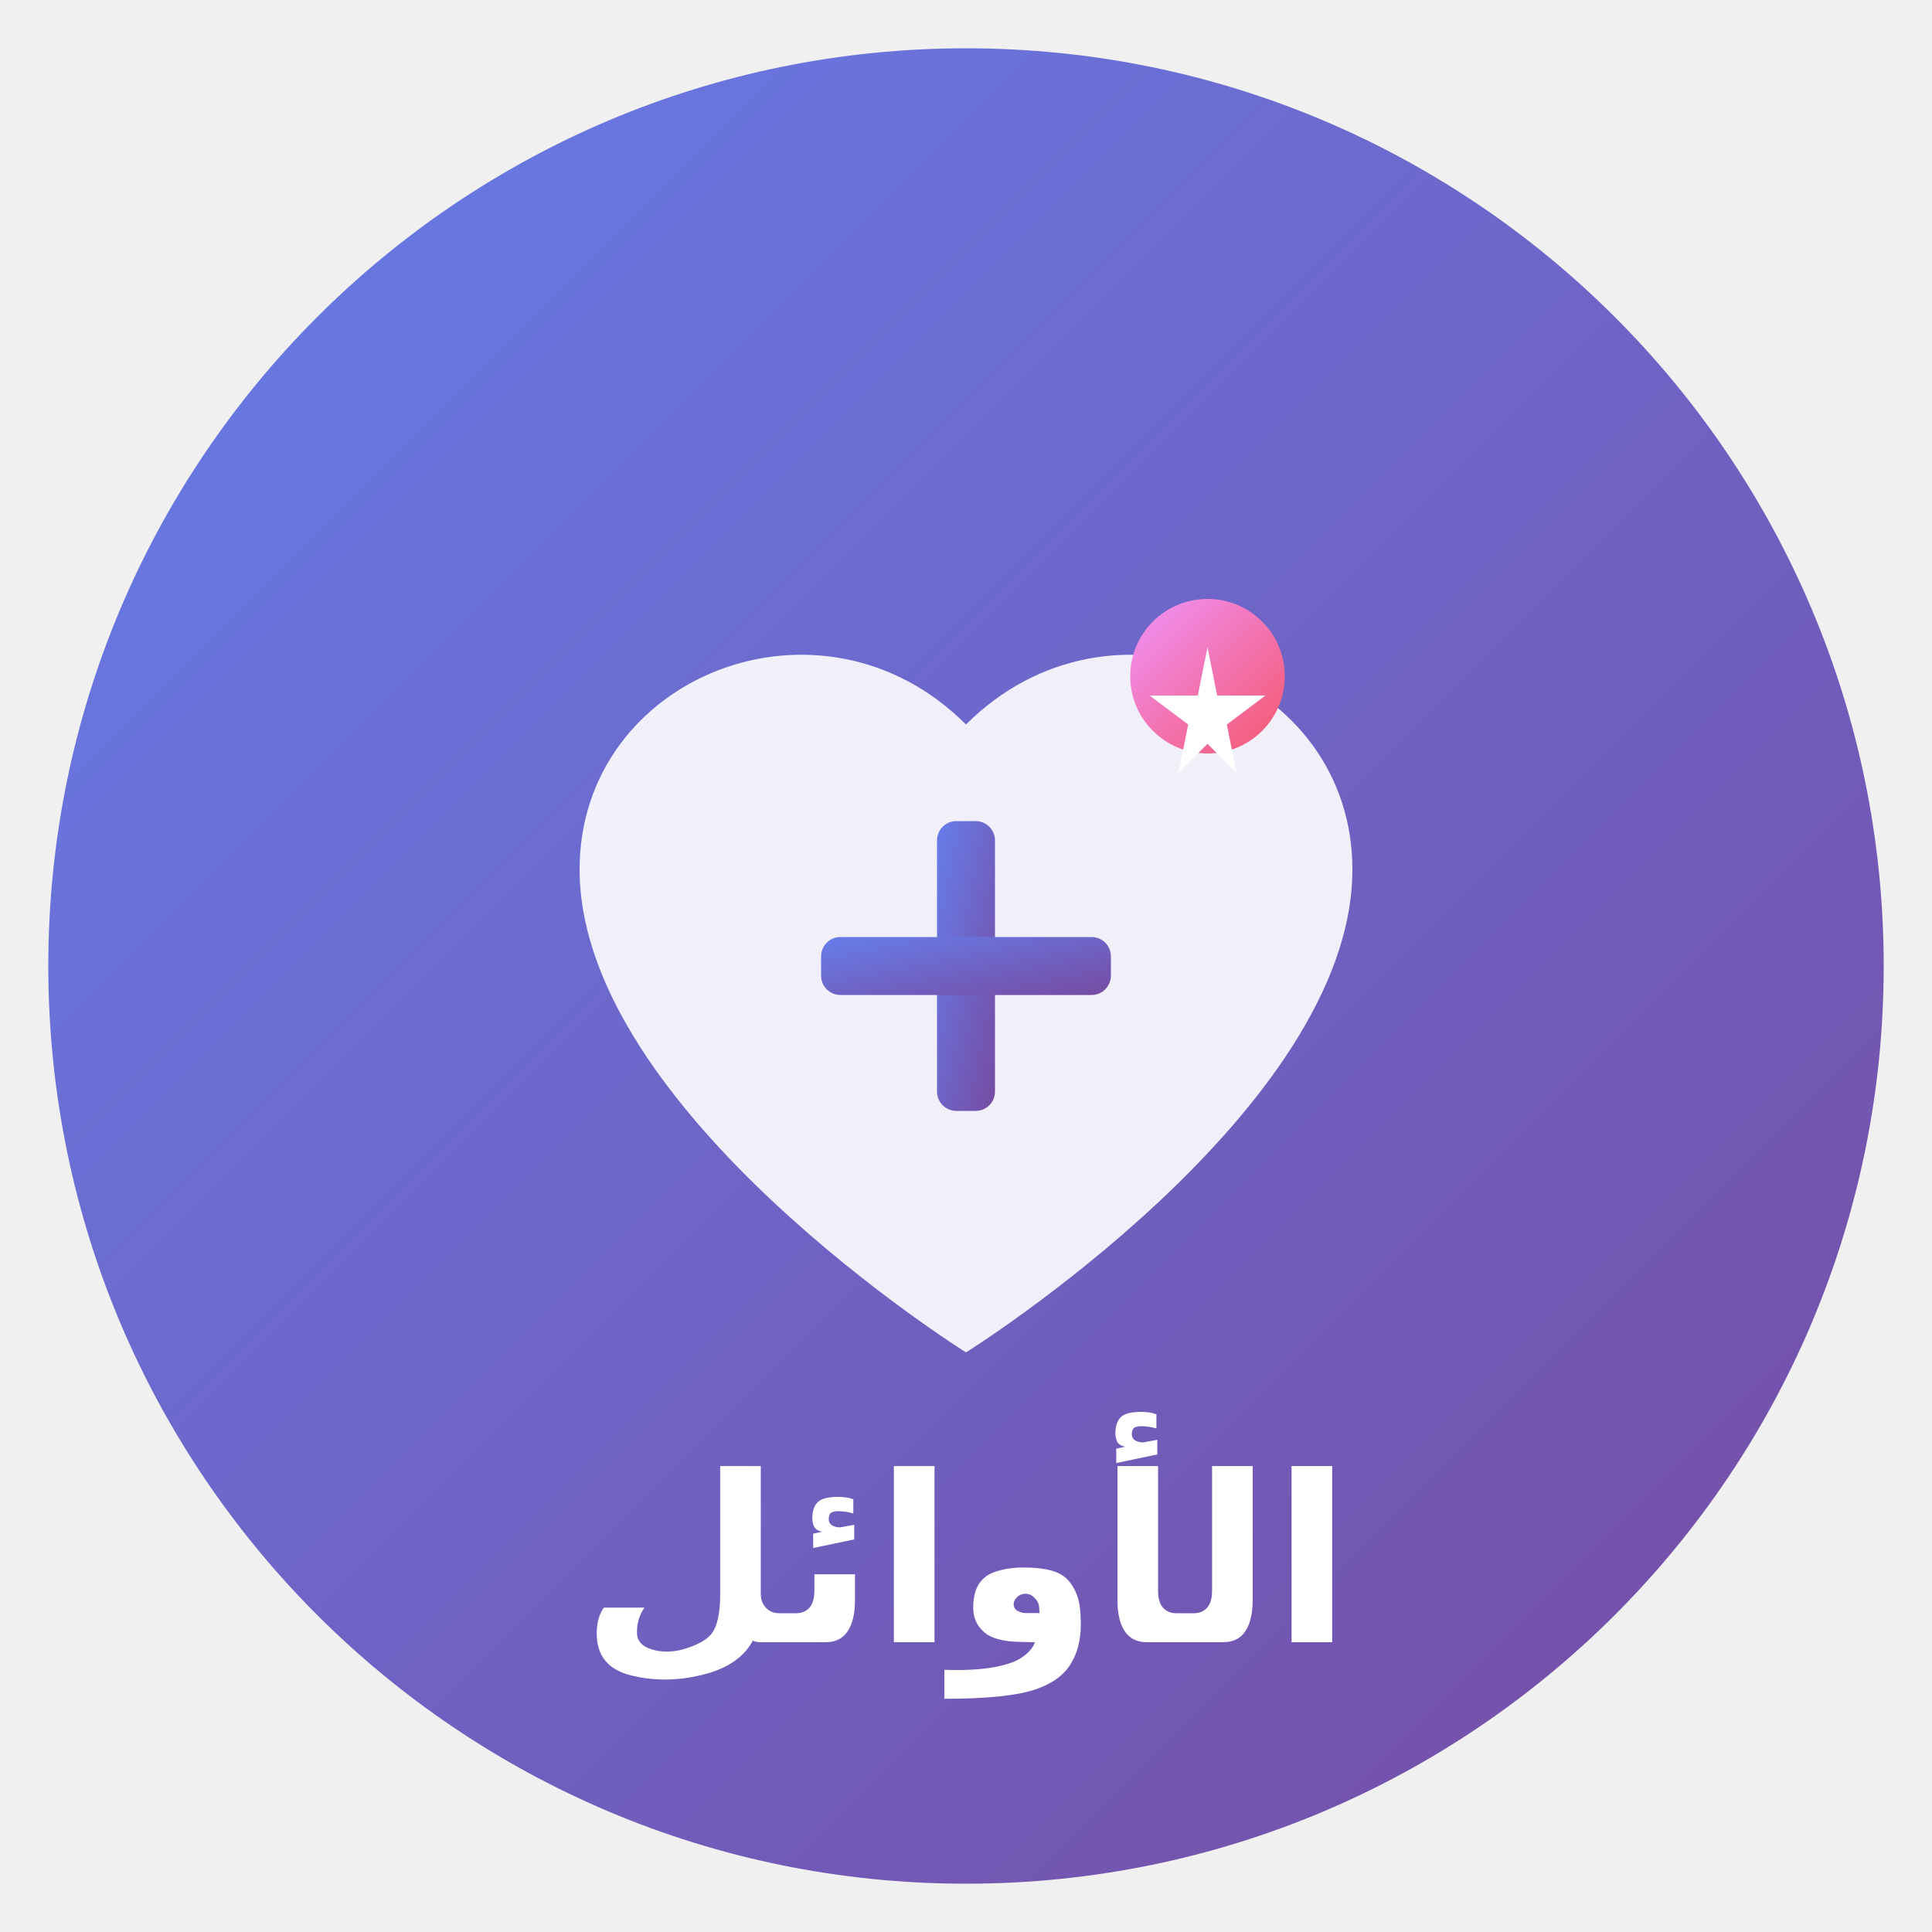
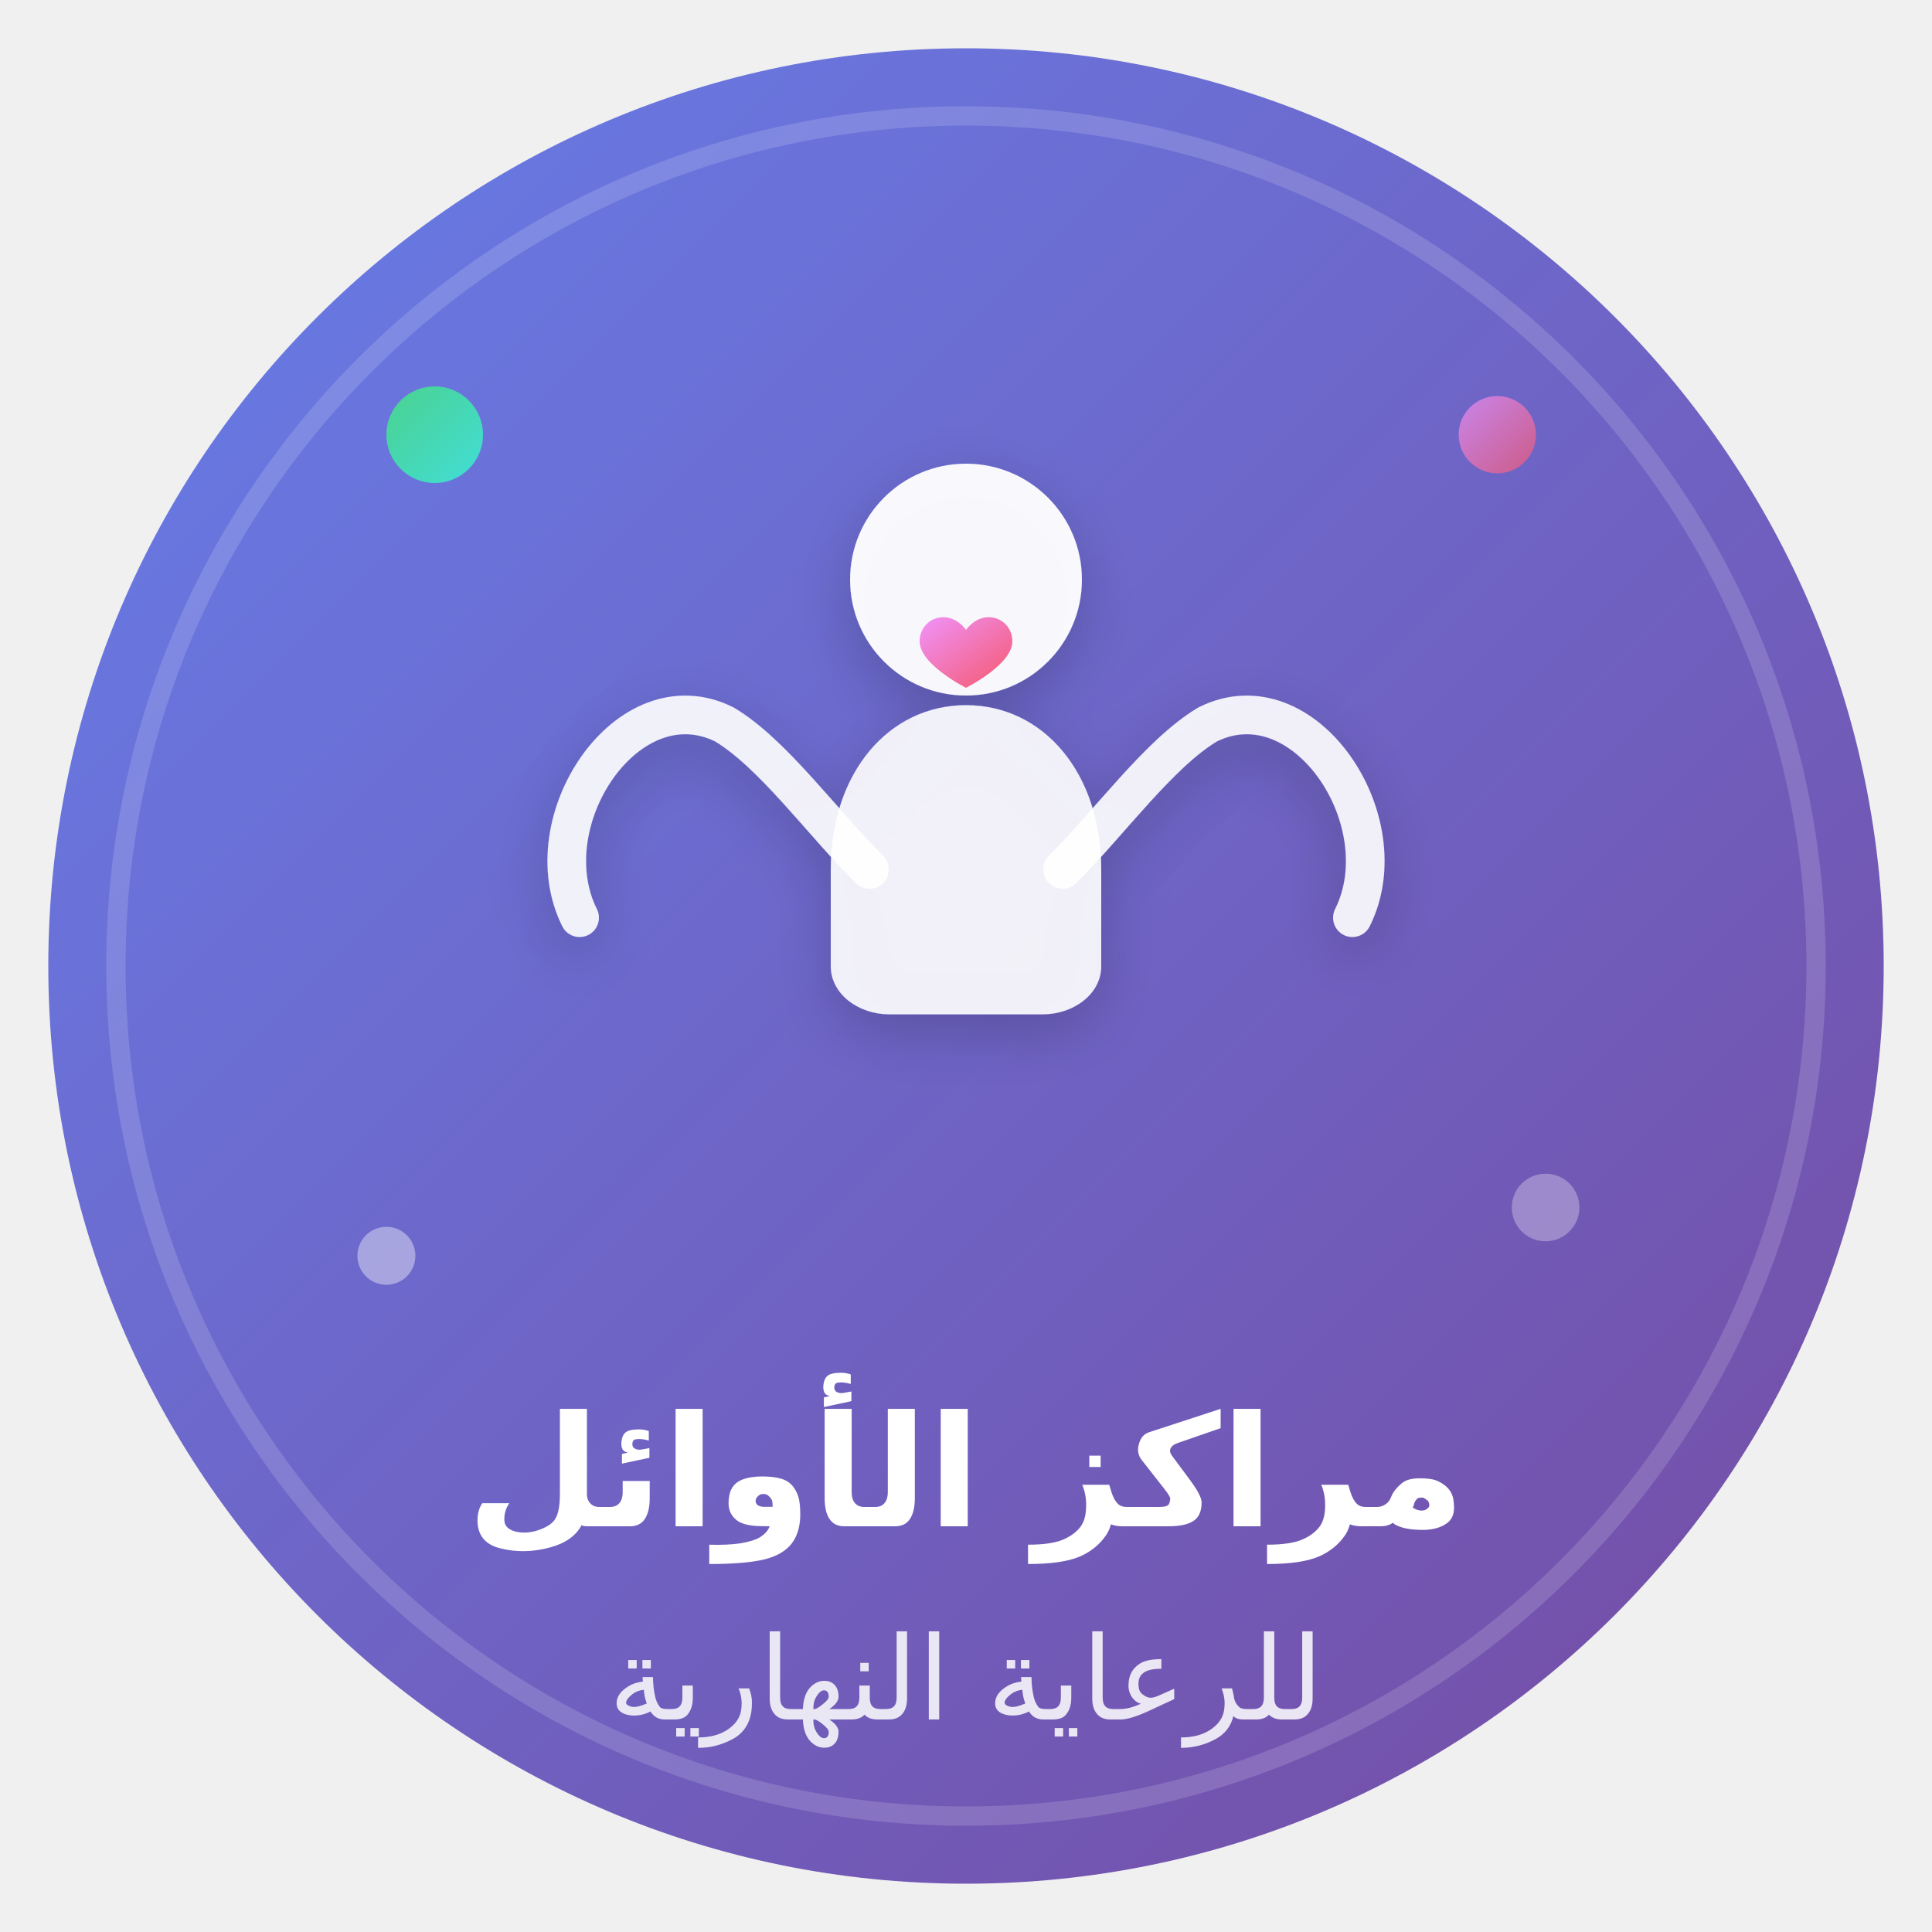
<svg xmlns="http://www.w3.org/2000/svg" width="200" height="200" viewBox="0 0 200 200">
  <defs>
    <linearGradient id="grad1" x1="0%" y1="0%" x2="100%" y2="100%">
      <stop offset="0%" style="stop-color:#667eea;stop-opacity:1" />
      <stop offset="100%" style="stop-color:#764ba2;stop-opacity:1" />
    </linearGradient>
    <linearGradient id="grad2" x1="0%" y1="0%" x2="100%" y2="100%">
      <stop offset="0%" style="stop-color:#f093fb;stop-opacity:1" />
      <stop offset="100%" style="stop-color:#f5576c;stop-opacity:1" />
    </linearGradient>
+     <linearGradient id="grad3" x1="0%" y1="0%" x2="100%" y2="100%">
+       <stop offset="0%" style="stop-color:#43e97b;stop-opacity:1" />
+       <stop offset="100%" style="stop-color:#38f9d7;stop-opacity:1" />
+     </linearGradient>
+     <filter id="shadow" x="-20%" y="-20%" width="140%" height="140%">
+       <feDropShadow dx="0" dy="2" stdDeviation="3" flood-opacity="0.2" />
+     </filter>
  </defs>
  <circle cx="100" cy="100" r="95" fill="url(#grad1)" />
-   <g transform="translate(100, 100)">
-     <path d="M0,-25 C-15,-40 -40,-30 -40,-10 C-40,15 0,40 0,40 C0,40 40,15 40,-10 C40,-30 15,-40 0,-25 Z" fill="white" opacity="0.9" />
-     <rect x="-3" y="-15" width="6" height="30" fill="url(#grad1)" rx="2" />
-     <rect x="-15" y="-3" width="30" height="6" fill="url(#grad1)" rx="2" />
-     <circle cx="25" cy="-30" r="8" fill="url(#grad2)" />
-     <path d="M25,-33 L26,-28 L31,-28 L27,-25 L28,-20 L25,-23 L22,-20 L23,-25 L19,-28 L24,-28 Z" fill="white" />
+   <circle cx="100" cy="100" r="88" fill="none" stroke="white" stroke-opacity="0.15" stroke-width="2" />
+   <g transform="translate(100, 85)" filter="url(#shadow)">
+     <path d="M-40,10 C-45,0 -35,-15 -25,-10 C-20,-7 -15,0 -10,5" fill="none" stroke="white" stroke-width="4" stroke-linecap="round" opacity="0.9" />
+     <path d="M40,10 C45,0 35,-15 25,-10 C20,-7 15,0 10,5" fill="none" stroke="white" stroke-width="4" stroke-linecap="round" opacity="0.9" />
+     <circle cx="0" cy="-25" r="12" fill="white" opacity="0.95" />
+     <path d="M0,-12 C-8,-12 -14,-5 -14,5 L-14,15 C-14,18 -11,20 -8,20 L8,20 C11,20 14,18 14,15 L14,5 C14,-5 8,-12 0,-12 Z" fill="white" opacity="0.9" />
+     <path d="M0,-28 C-3,-32 -8,-30 -8,-26 C-8,-22 0,-18 0,-18 C0,-18 8,-22 8,-26 C8,-30 3,-32 0,-28 Z" fill="url(#grad2)" transform="scale(0.6) translate(0, -5)" />
  </g>
-   <text x="100" y="170" font-family="Arial, sans-serif" font-size="24" font-weight="bold" text-anchor="middle" fill="white">الأوائل</text>
+   <circle cx="45" cy="45" r="5" fill="url(#grad3)" opacity="0.8" />
+   <circle cx="155" cy="45" r="4" fill="url(#grad2)" opacity="0.7" />
+   <circle cx="40" cy="130" r="3" fill="white" opacity="0.4" />
+   <circle cx="160" cy="125" r="3.5" fill="white" opacity="0.3" />
+   <text x="100" y="158" font-family="Arial, sans-serif" font-size="16" font-weight="bold" text-anchor="middle" fill="white">مراكز الأوائل</text>
+   <text x="100" y="178" font-family="Arial, sans-serif" font-size="12" text-anchor="middle" fill="white" opacity="0.85">للرعاية النهارية</text>
</svg>
